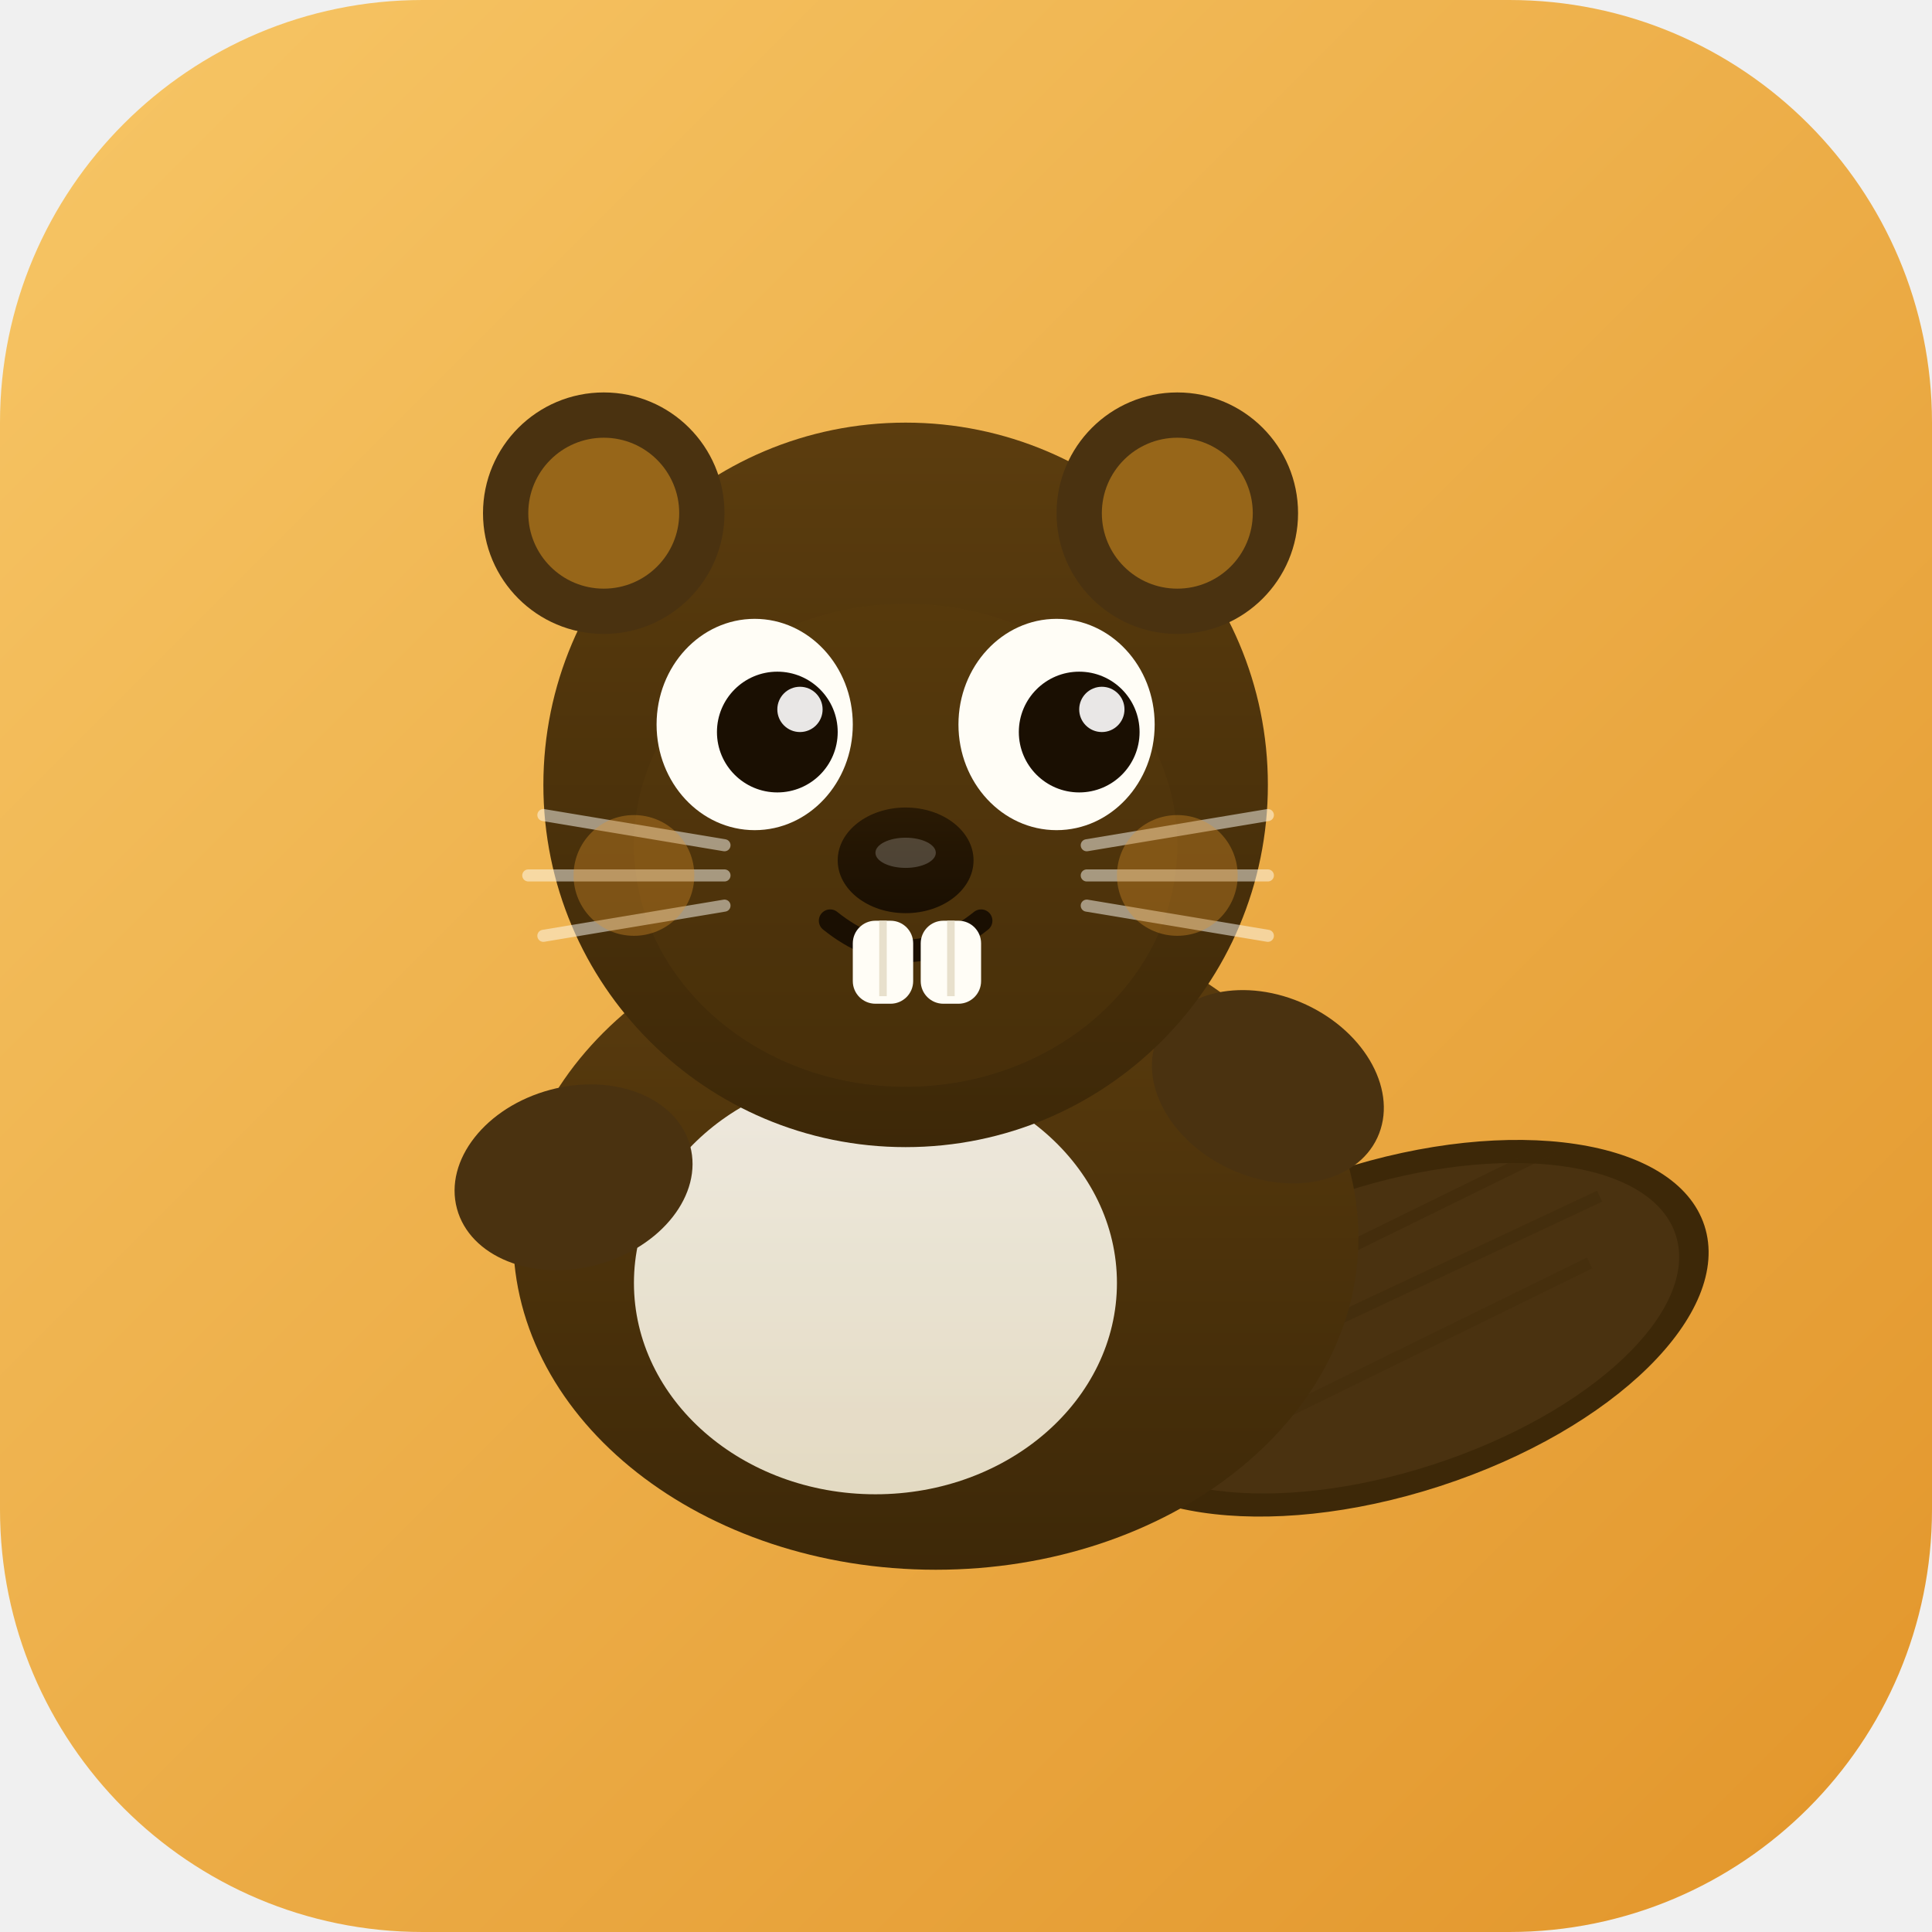
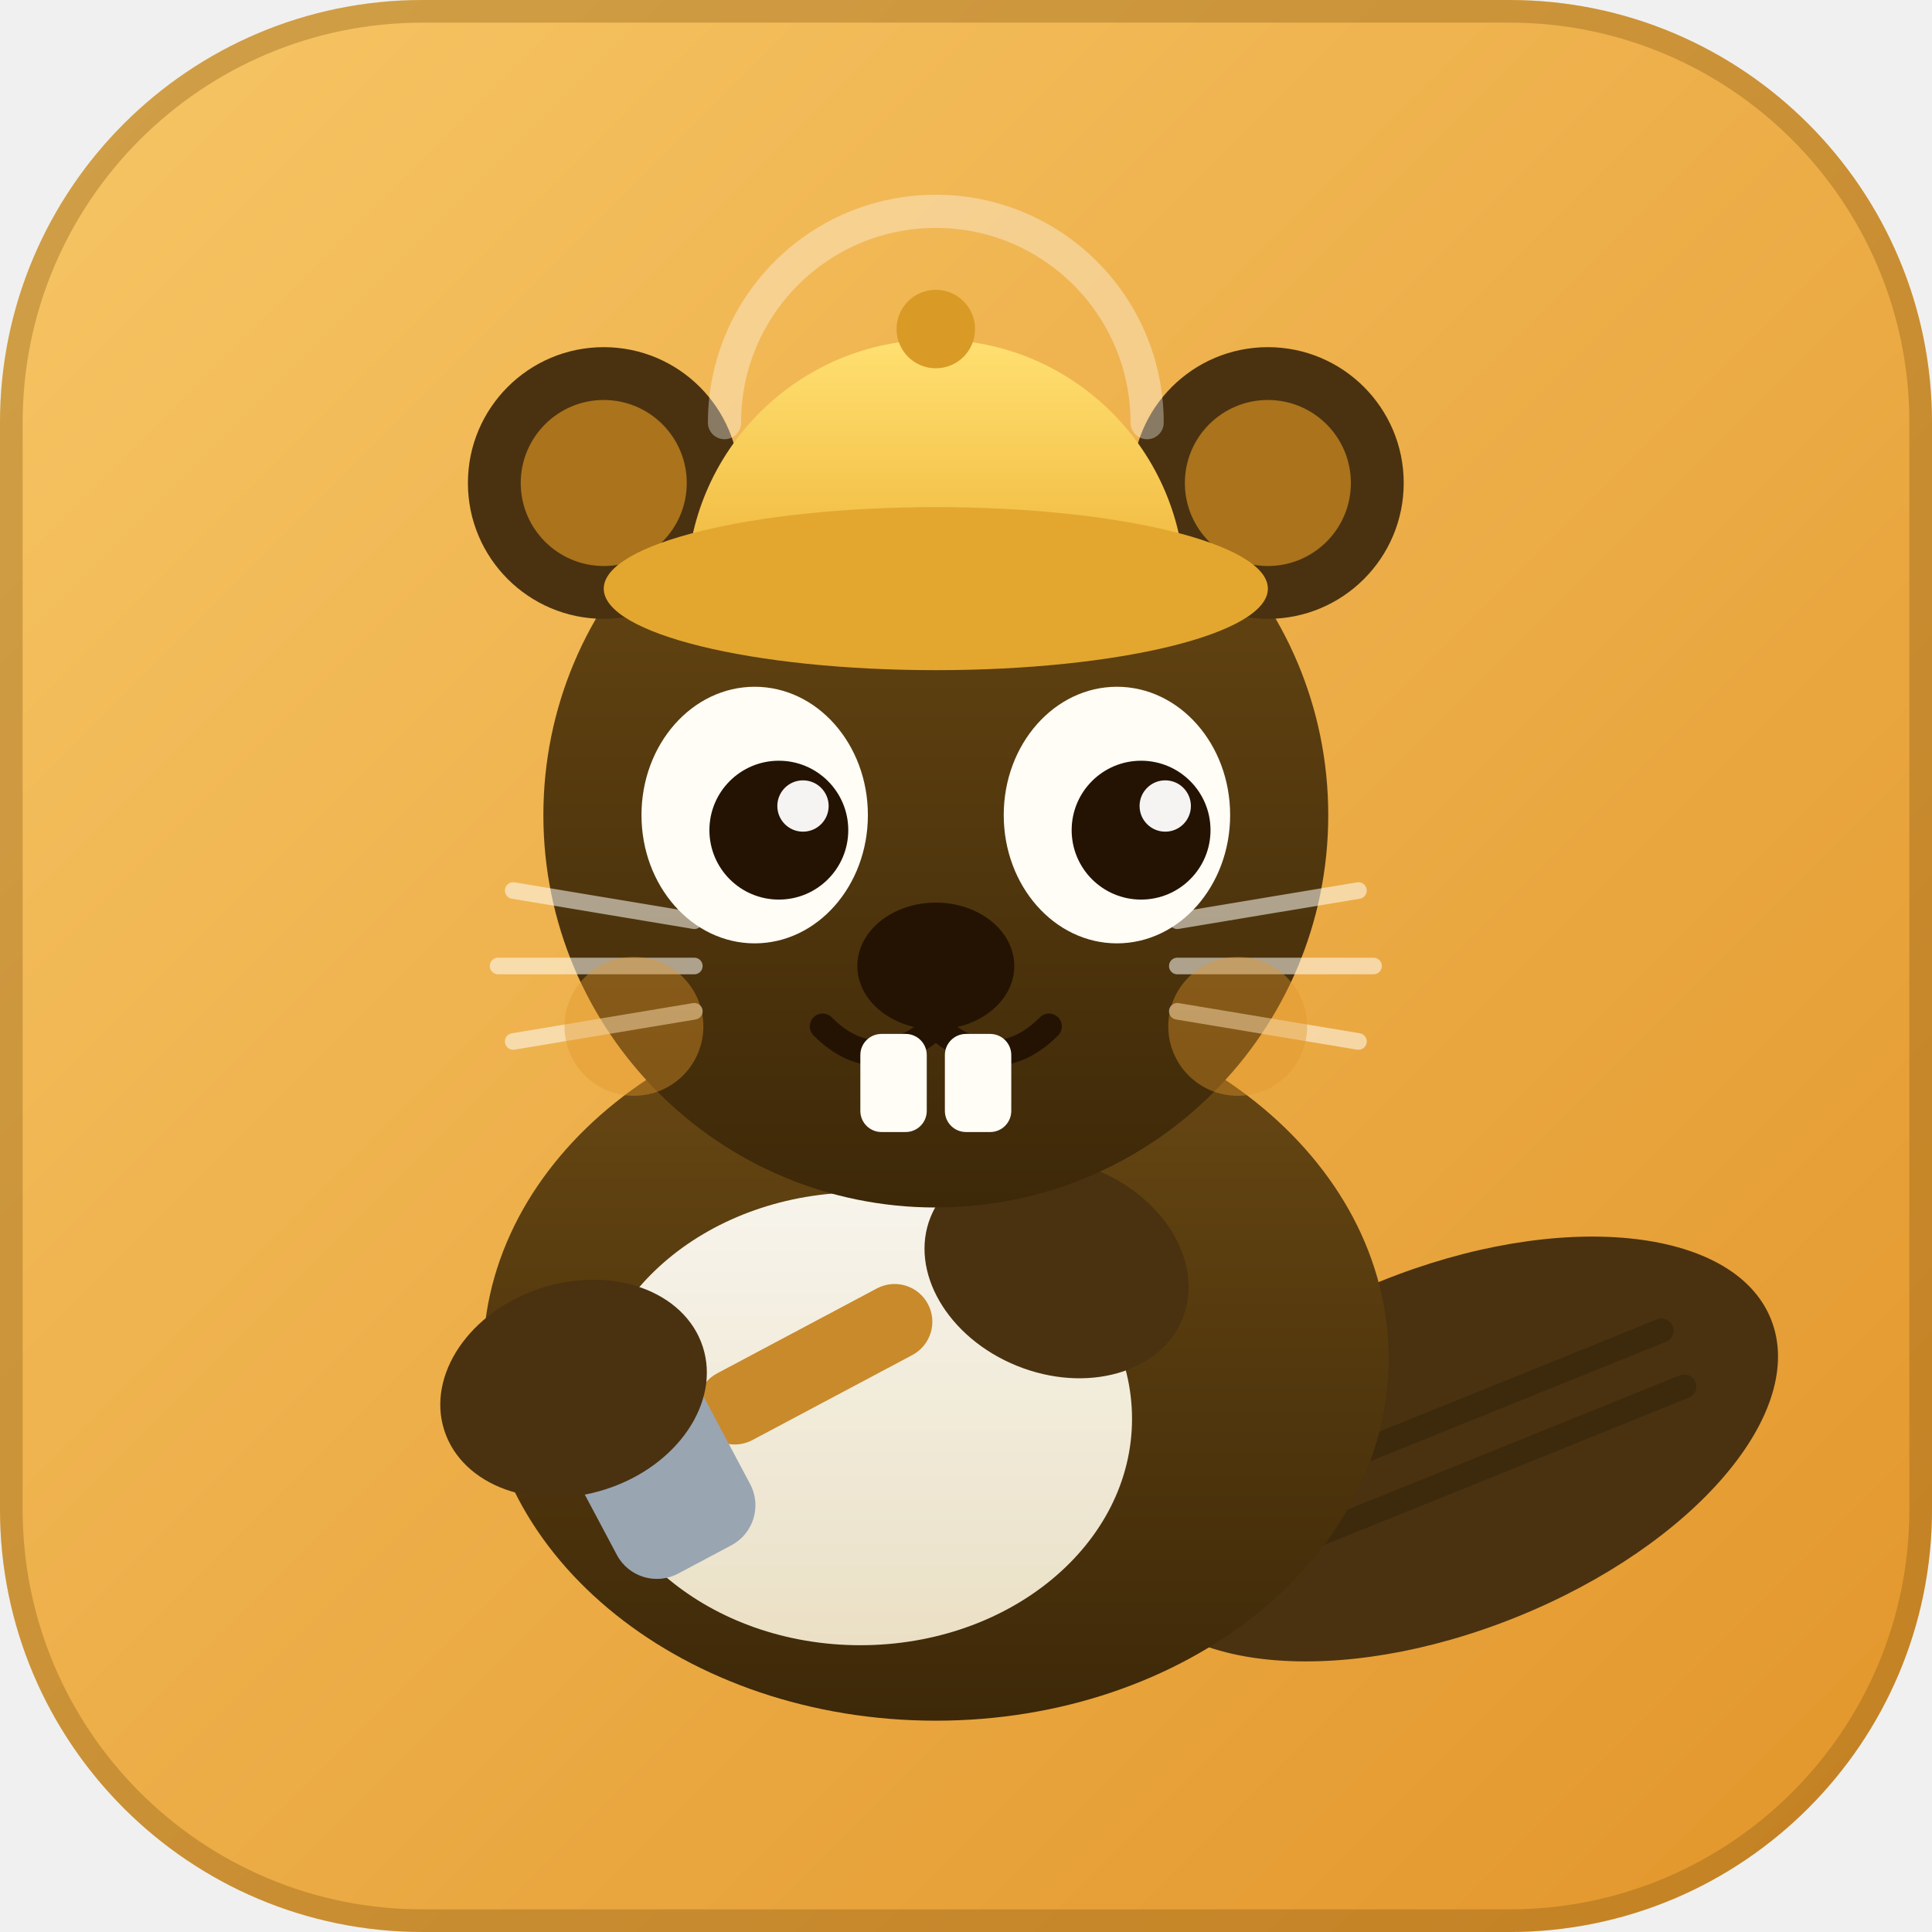
<svg xmlns="http://www.w3.org/2000/svg" viewBox="0 0 128 128">
  <defs>
    <linearGradient id="bg" x1="0" y1="0" x2="1" y2="1">
      <stop offset="0%" stop-color="#f7c666" />
      <stop offset="100%" stop-color="#e2952a" />
    </linearGradient>
    <linearGradient id="fur" x1="0" y1="0" x2="0" y2="1">
-       <stop offset="0%" stop-color="#5c3d0e" />
+       <stop offset="0%" stop-color="#6b4a14" />
      <stop offset="100%" stop-color="#3d2808" />
    </linearGradient>
    <linearGradient id="belly" x1="0" y1="0" x2="0" y2="1">
      <stop offset="0%" stop-color="#fffdf6" />
-       <stop offset="100%" stop-color="#f5edd6" />
+       <stop offset="100%" stop-color="#f3e9cf" />
    </linearGradient>
-     <linearGradient id="nose" x1="0" y1="0" x2="0" y2="1">
-       <stop offset="0%" stop-color="#2a1a04" />
-       <stop offset="100%" stop-color="#1a0f02" />
+     <linearGradient id="hat" x1="0" y1="0" x2="0" y2="1">
+       <stop offset="0%" stop-color="#ffe071" />
+       <stop offset="100%" stop-color="#efb63a" />
    </linearGradient>
  </defs>
  <rect width="128" height="128" rx="28" fill="url(#bg)" />
-   <ellipse cx="92" cy="88" rx="22" ry="11" fill="#3d2808" transform="rotate(-18 92 88)" />
-   <ellipse cx="92" cy="88" rx="20" ry="9.5" fill="#4a3210" transform="rotate(-18 92 88)" />
-   <line x1="78" y1="84" x2="106" y2="80" stroke="#3d2808" stroke-width="0.8" opacity="0.5" transform="rotate(-18 92 88)" />
-   <line x1="76" y1="88" x2="108" y2="84" stroke="#3d2808" stroke-width="0.8" opacity="0.4" transform="rotate(-18 92 88)" />
-   <line x1="78" y1="92" x2="106" y2="88" stroke="#3d2808" stroke-width="0.8" opacity="0.3" transform="rotate(-18 92 88)" />
-   <ellipse cx="62" cy="82" rx="28" ry="22" fill="url(#fur)" />
-   <ellipse cx="58" cy="85" rx="16" ry="14" fill="url(#belly)" opacity="0.9" />
-   <ellipse cx="38" cy="78" rx="8" ry="6" fill="#4a3210" transform="rotate(-15 38 78)" />
-   <ellipse cx="84" cy="72" rx="8" ry="6" fill="#4a3210" transform="rotate(25 84 72)" />
-   <circle cx="60" cy="52" r="24" fill="url(#fur)" />
-   <circle cx="40" cy="34" r="8" fill="#4a3210" />
-   <circle cx="40" cy="34" r="5" fill="#c98820" opacity="0.6" />
-   <circle cx="78" cy="34" r="8" fill="#4a3210" />
-   <circle cx="78" cy="34" r="5" fill="#c98820" opacity="0.6" />
-   <ellipse cx="60" cy="56" rx="18" ry="16" fill="#5c3d0e" opacity="0.3" />
-   <ellipse cx="50" cy="48" rx="6.5" ry="7" fill="#fffdf6" />
-   <ellipse cx="70" cy="48" rx="6.5" ry="7" fill="#fffdf6" />
-   <circle cx="51.5" cy="48.5" r="4" fill="#1a0f02" />
-   <circle cx="71.5" cy="48.5" r="4" fill="#1a0f02" />
-   <circle cx="53" cy="47" r="1.5" fill="#fff" opacity="0.9" />
-   <circle cx="73" cy="47" r="1.5" fill="#fff" opacity="0.9" />
-   <ellipse cx="60" cy="57" rx="4.5" ry="3.5" fill="url(#nose)" />
-   <ellipse cx="60" cy="56.5" rx="2" ry="1" fill="#fff" opacity="0.2" />
-   <path d="M55 61 Q60 65 65 61" fill="none" stroke="#1a0f02" stroke-width="1.5" stroke-linecap="round" />
-   <rect x="56.5" y="61" width="4" height="5.5" rx="1.5" fill="#fffdf6" />
-   <rect x="61" y="61" width="4" height="5.5" rx="1.5" fill="#fffdf6" />
-   <line x1="58.5" y1="61" x2="58.5" y2="66" stroke="#e8e0cc" stroke-width="0.5" />
-   <line x1="63" y1="61" x2="63" y2="66" stroke="#e8e0cc" stroke-width="0.5" />
-   <g stroke="#fffdf6" stroke-width="0.8" opacity="0.5" stroke-linecap="round">
-     <line x1="36" y1="54" x2="48" y2="56" />
-     <line x1="35" y1="58" x2="48" y2="58" />
-     <line x1="36" y1="62" x2="48" y2="60" />
-     <line x1="72" y1="56" x2="84" y2="54" />
-     <line x1="72" y1="58" x2="84" y2="58" />
-     <line x1="72" y1="60" x2="84" y2="62" />
+   <rect x="0.75" y="0.75" width="126.5" height="126.5" rx="27.25" fill="none" stroke="#8a5a12" stroke-opacity="0.35" stroke-width="1.5" />
+   <g transform="translate(0,4)">
+     <g transform="rotate(-22 96 92)">
+       <ellipse cx="96" cy="92" rx="23" ry="12" fill="#4a3210" />
+       <g stroke="#33220a" stroke-width="1.6" stroke-linecap="round" opacity="0.55">
+         <line x1="80" y1="90" x2="112" y2="90" />
+         <line x1="80" y1="94" x2="112" y2="94" />
+       </g>
+     </g>
+     <ellipse cx="62" cy="86" rx="30" ry="24" fill="url(#fur)" />
+     <ellipse cx="57" cy="90" rx="18" ry="15" fill="url(#belly)" opacity="0.95" />
+     <g transform="rotate(-28 52 88)">
+       <rect x="46" y="85" width="17" height="5" rx="2.5" fill="#c98a2b" />
+       <rect x="37" y="79.5" width="10" height="16" rx="3" fill="#9aa5b2" />
+       <rect x="37" y="79.5" width="10" height="5.5" rx="2.75" fill="#c6ced8" />
+     </g>
+     <ellipse cx="38" cy="88" rx="9" ry="7" fill="#4a3210" transform="rotate(-18 38 88)" />
+     <ellipse cx="70" cy="80" rx="9" ry="7" fill="#4a3210" transform="rotate(22 70 80)" />
+     <circle cx="62" cy="50" r="26" fill="url(#fur)" />
+     <circle cx="40" cy="28" r="9" fill="#4a3210" />
+     <circle cx="40" cy="28" r="5.5" fill="#c98820" opacity="0.75" />
+     <circle cx="84" cy="28" r="9" fill="#4a3210" />
+     <circle cx="84" cy="28" r="5.5" fill="#c98820" opacity="0.75" />
+     <ellipse cx="62" cy="36" rx="20" ry="4.2" fill="#000" opacity="0.10" />
+     <path d="M45.5 35 a16.5 16.5 0 1 1 33 0 Z" fill="url(#hat)" />
+     <ellipse cx="62" cy="35" rx="22" ry="5.4" fill="#e3a72f" />
+     <circle cx="62" cy="17.8" r="2.6" fill="#d99a26" />
+     <path d="M48 24 a14 14 0 0 1 28 0" fill="none" stroke="#fff" stroke-width="2.2" stroke-linecap="round" opacity="0.35" />
+     <ellipse cx="50" cy="50" rx="7.5" ry="8.5" fill="#fffdf6" />
+     <ellipse cx="74" cy="50" rx="7.5" ry="8.5" fill="#fffdf6" />
+     <circle cx="51.6" cy="51" r="4.6" fill="#241303" />
+     <circle cx="75.6" cy="51" r="4.6" fill="#241303" />
+     <circle cx="53.2" cy="49.4" r="1.7" fill="#fff" opacity="0.95" />
+     <circle cx="77.2" cy="49.4" r="1.7" fill="#fff" opacity="0.95" />
+     <ellipse cx="62" cy="60" rx="5.2" ry="4.2" fill="#241303" />
+     <path d="M54.5 64 Q58 67.5 62 64 Q66 67.5 69.5 64" fill="none" stroke="#241303" stroke-width="1.7" stroke-linecap="round" />
+     <rect x="57" y="64.5" width="4.4" height="6.5" rx="1.4" fill="#fffdf6" />
+     <rect x="62.6" y="64.5" width="4.4" height="6.5" rx="1.4" fill="#fffdf6" />
+     <g stroke="#fffdf6" stroke-width="1.1" opacity="0.55" stroke-linecap="round">
+       <line x1="34" y1="55" x2="46" y2="57" />
+       <line x1="33" y1="60" x2="46" y2="60" />
+       <line x1="34" y1="65" x2="46" y2="63" />
+       <line x1="78" y1="57" x2="90" y2="55" />
+       <line x1="78" y1="60" x2="91" y2="60" />
+       <line x1="78" y1="63" x2="90" y2="65" />
+     </g>
+     <circle cx="42" cy="64" r="4.6" fill="#e2952a" opacity="0.4" />
+     <circle cx="82" cy="64" r="4.6" fill="#e2952a" opacity="0.4" />
  </g>
-   <circle cx="42" cy="58" r="4" fill="#e2952a" opacity="0.35" />
-   <circle cx="78" cy="58" r="4" fill="#e2952a" opacity="0.35" />
</svg>
